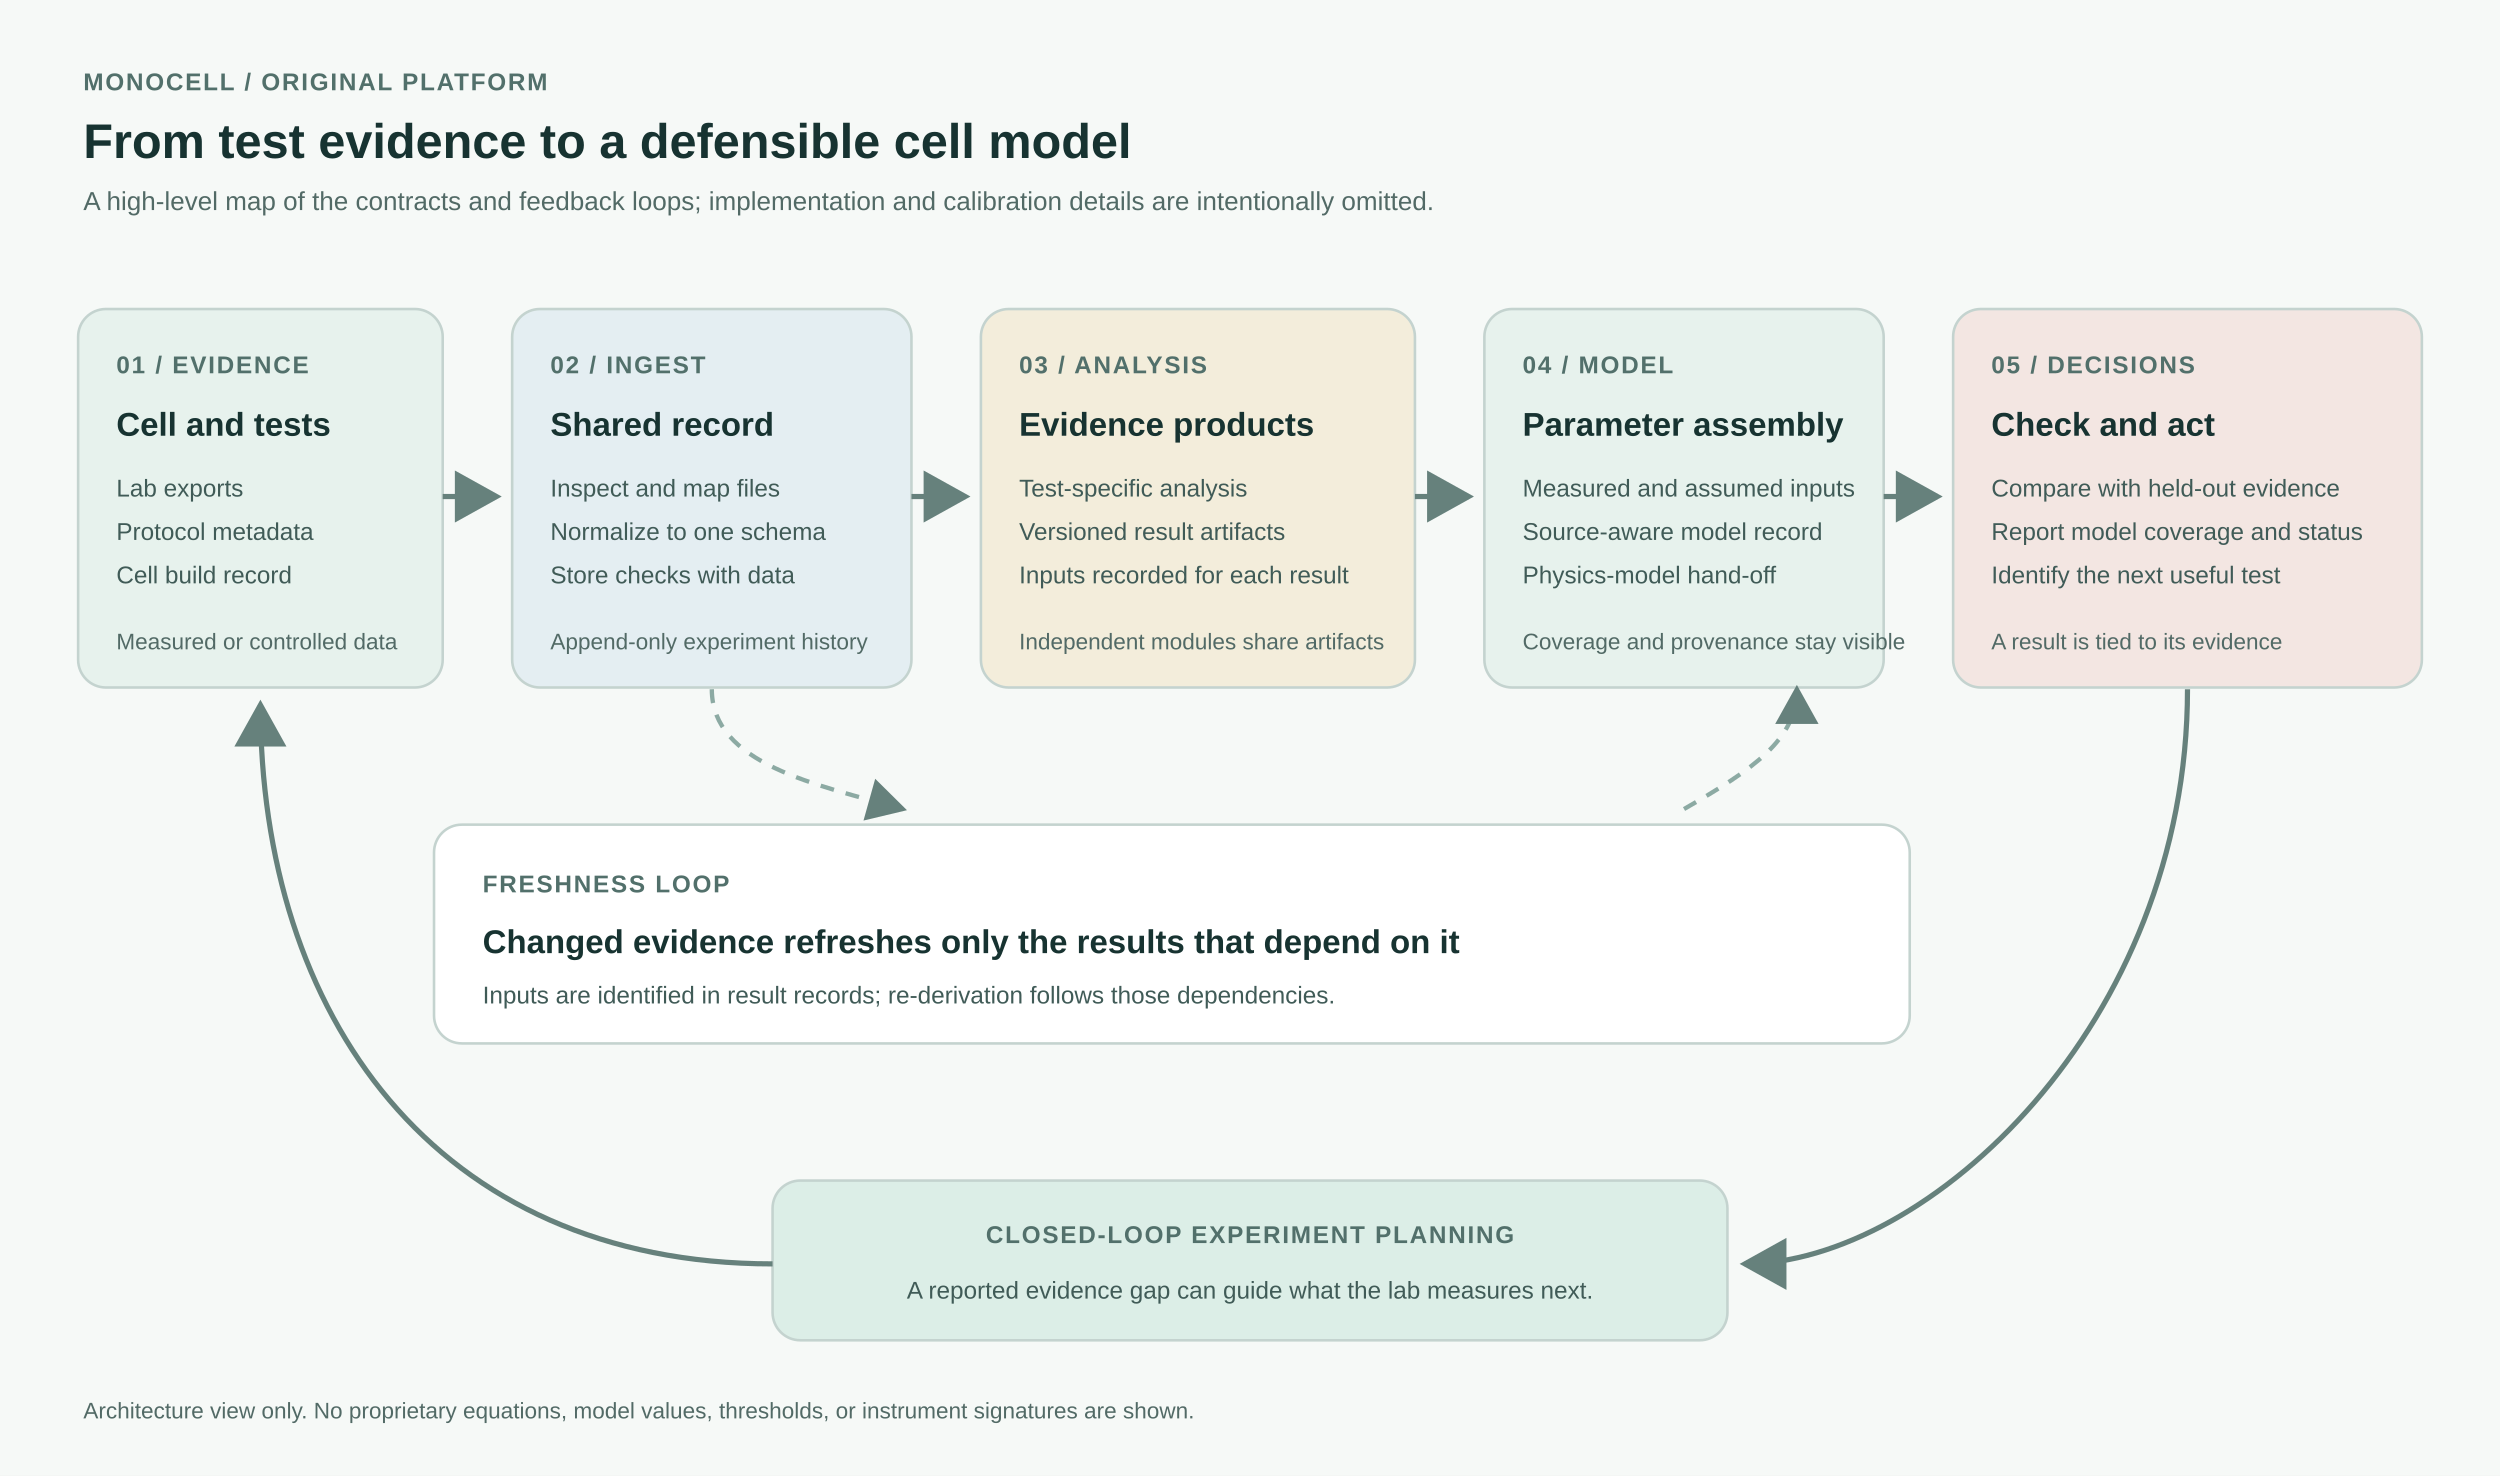
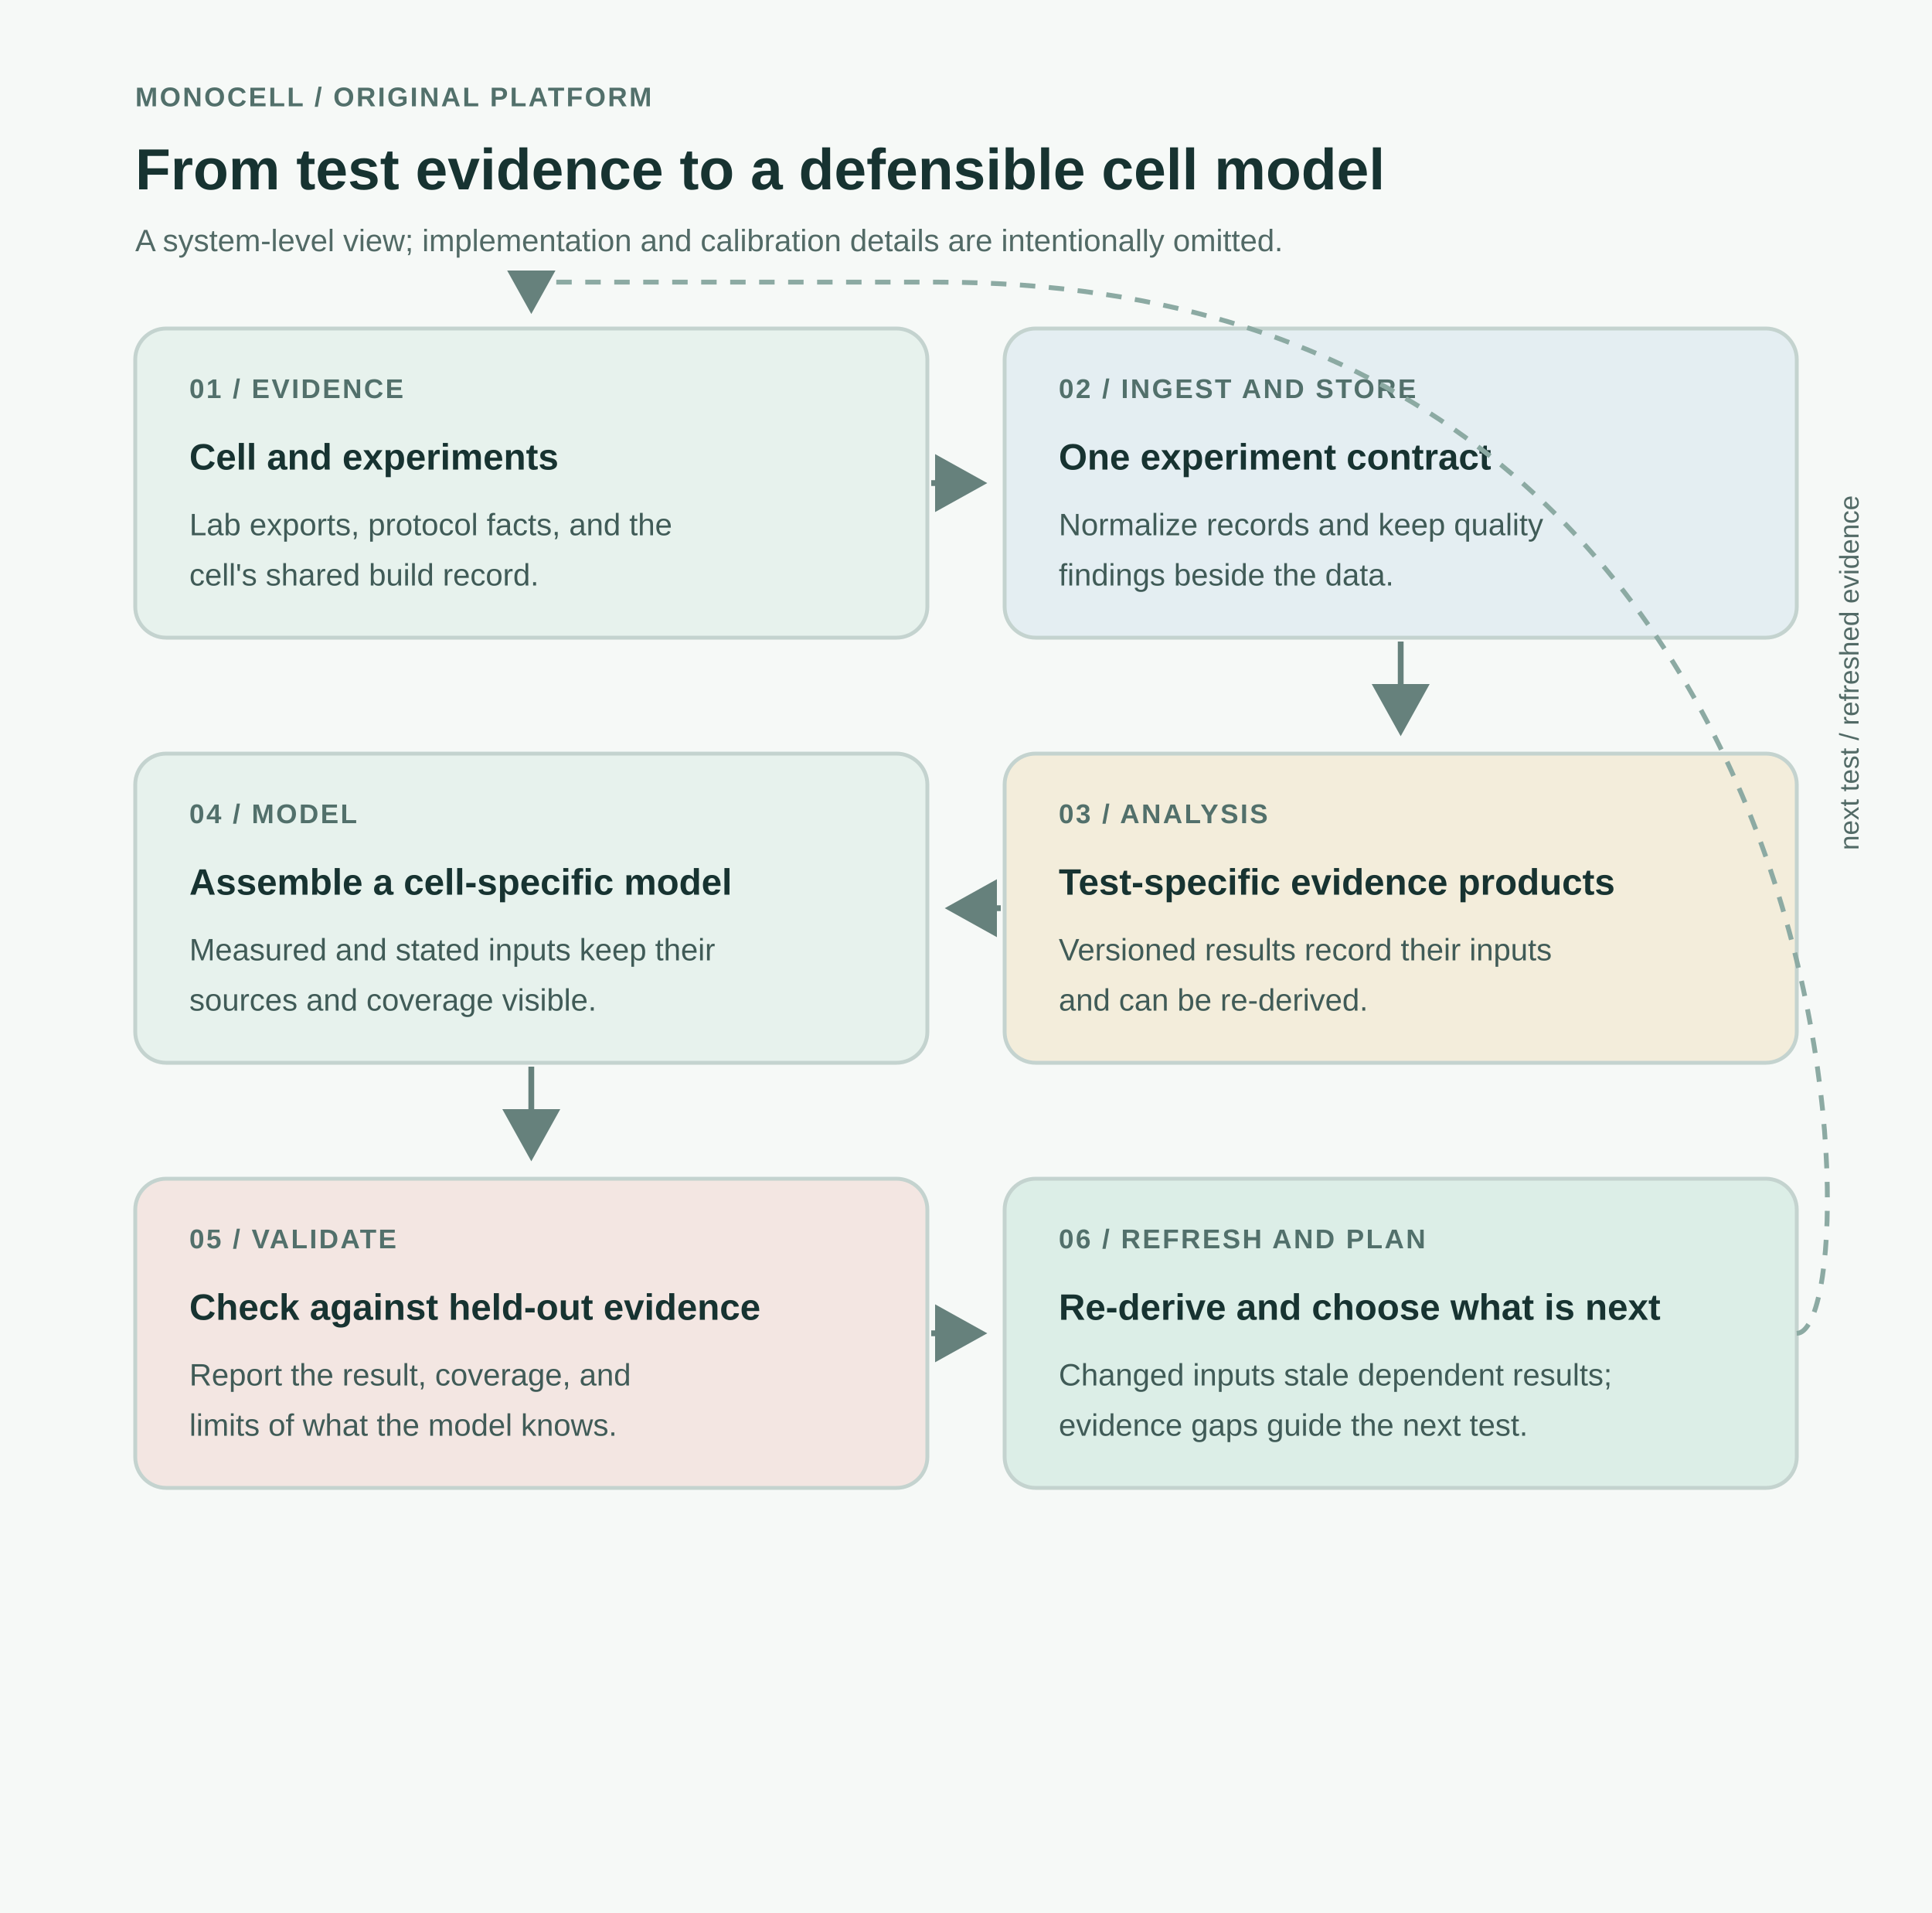
- <svg xmlns="http://www.w3.org/2000/svg" viewBox="0 0 1440 850" role="img" aria-labelledby="title desc">
+ <svg xmlns="http://www.w3.org/2000/svg" viewBox="0 0 1000 990" role="img" aria-labelledby="title desc">
  <defs>
    <marker id="arrow" markerWidth="12" markerHeight="12" refX="9" refY="6" orient="auto">
      <path d="M1,1 L10,6 L1,11 Z" fill="#66817c" />
    </marker>
    <style>
-       .title { font: 700 28px 'Segoe UI', Arial, sans-serif; fill: #173331; }
-       .subtitle { font: 15px 'Segoe UI', Arial, sans-serif; fill: #526a66; }
+       .title { font: 700 30px 'Segoe UI', Arial, sans-serif; fill: #173331; }
+       .subtitle { font: 16px 'Segoe UI', Arial, sans-serif; fill: #526a66; }
      .label { font: 700 14px 'Segoe UI', Arial, sans-serif; letter-spacing: 1px; fill: #52706b; }
      .head { font: 700 19px 'Segoe UI', Arial, sans-serif; fill: #173331; }
-       .body { font: 14px 'Segoe UI', Arial, sans-serif; fill: #405b57; }
-       .small { font: 13px 'Segoe UI', Arial, sans-serif; fill: #526a66; }
-       .node { stroke: #c4d3cf; stroke-width: 1.5; rx: 16; }
+       .body { font: 16px 'Segoe UI', Arial, sans-serif; fill: #405b57; }
+       .small { font: 14px 'Segoe UI', Arial, sans-serif; fill: #526a66; }
+       .node { stroke: #c4d3cf; stroke-width: 2; rx: 16; }
      .edge { fill: none; stroke: #66817c; stroke-width: 3; marker-end: url(#arrow); }
-       .dashed { fill: none; stroke: #8caaa3; stroke-width: 2.5; stroke-dasharray: 8 7; marker-end: url(#arrow); }
+       .loop { fill: none; stroke: #8caaa3; stroke-width: 2.5; stroke-dasharray: 8 7; marker-end: url(#arrow); }
    </style>
  </defs>
-   <rect width="1440" height="850" fill="#f6f9f7" />
-   <text x="48" y="52" class="label">MONOCELL / ORIGINAL PLATFORM</text>
-   <text x="48" y="91" class="title">From test evidence to a defensible cell model</text>
-   <text x="48" y="121" class="subtitle">A high-level map of the contracts and feedback loops; implementation and calibration details are intentionally omitted.</text>
-   <rect x="45" y="178" width="210" height="218" fill="#e7f2ed" class="node" />
-   <text x="67" y="215" class="label">01 / EVIDENCE</text>
-   <text x="67" y="251" class="head">Cell and tests</text>
-   <text x="67" y="286" class="body">Lab exports</text>
-   <text x="67" y="311" class="body">Protocol metadata</text>
-   <text x="67" y="336" class="body">Cell build record</text>
-   <text x="67" y="374" class="small">Measured or controlled data</text>
-   <rect x="295" y="178" width="230" height="218" fill="#e4eef2" class="node" />
-   <text x="317" y="215" class="label">02 / INGEST</text>
-   <text x="317" y="251" class="head">Shared record</text>
-   <text x="317" y="286" class="body">Inspect and map files</text>
-   <text x="317" y="311" class="body">Normalize to one schema</text>
-   <text x="317" y="336" class="body">Store checks with data</text>
-   <text x="317" y="374" class="small">Append-only experiment history</text>
-   <rect x="565" y="178" width="250" height="218" fill="#f3eddb" class="node" />
-   <text x="587" y="215" class="label">03 / ANALYSIS</text>
-   <text x="587" y="251" class="head">Evidence products</text>
-   <text x="587" y="286" class="body">Test-specific analysis</text>
-   <text x="587" y="311" class="body">Versioned result artifacts</text>
-   <text x="587" y="336" class="body">Inputs recorded for each result</text>
-   <text x="587" y="374" class="small">Independent modules share artifacts</text>
-   <rect x="855" y="178" width="230" height="218" fill="#e7f2ed" class="node" />
-   <text x="877" y="215" class="label">04 / MODEL</text>
-   <text x="877" y="251" class="head">Parameter assembly</text>
-   <text x="877" y="286" class="body">Measured and assumed inputs</text>
-   <text x="877" y="311" class="body">Source-aware model record</text>
-   <text x="877" y="336" class="body">Physics-model hand-off</text>
-   <text x="877" y="374" class="small">Coverage and provenance stay visible</text>
-   <rect x="1125" y="178" width="270" height="218" fill="#f3e6e2" class="node" />
-   <text x="1147" y="215" class="label">05 / DECISIONS</text>
-   <text x="1147" y="251" class="head">Check and act</text>
-   <text x="1147" y="286" class="body">Compare with held-out evidence</text>
-   <text x="1147" y="311" class="body">Report model coverage and status</text>
-   <text x="1147" y="336" class="body">Identify the next useful test</text>
-   <text x="1147" y="374" class="small">A result is tied to its evidence</text>
-   <path d="M255,286 H286" class="edge" />
-   <path d="M525,286 H556" class="edge" />
-   <path d="M815,286 H846" class="edge" />
-   <path d="M1085,286 H1116" class="edge" />
-   <rect x="250" y="475" width="850" height="126" fill="#ffffff" class="node" />
-   <text x="278" y="514" class="label">FRESHNESS LOOP</text>
-   <text x="278" y="549" class="head">Changed evidence refreshes only the results that depend on it</text>
-   <text x="278" y="578" class="body">Inputs are identified in result records; re-derivation follows those dependencies.</text>
-   <path d="M410,397 C410,440 470,452 520,466" class="dashed" />
-   <path d="M970,466 C1010,443 1035,426 1035,397" class="dashed" />
-   <rect x="445" y="680" width="550" height="92" fill="#dceee7" class="node" />
-   <text x="720" y="716" text-anchor="middle" class="label">CLOSED-LOOP EXPERIMENT PLANNING</text>
-   <text x="720" y="748" text-anchor="middle" class="body">A reported evidence gap can guide what the lab measures next.</text>
-   <path d="M1260,397 C1260,590 1110,728 1005,728" class="edge" />
-   <path d="M445,728 C250,728 150,584 150,406" class="edge" />
-   <text x="48" y="817" class="small">Architecture view only. No proprietary equations, model values, thresholds, or instrument signatures are shown.</text>
+   <rect width="1000" height="990" fill="#f6f9f7" />
+   <text x="70" y="55" class="label">MONOCELL / ORIGINAL PLATFORM</text>
+   <text x="70" y="98" class="title">From test evidence to a defensible cell model</text>
+   <text x="70" y="130" class="subtitle">A system-level view; implementation and calibration details are intentionally omitted.</text>
+   <rect x="70" y="170" width="410" height="160" fill="#e7f2ed" class="node" />
+   <text x="98" y="206" class="label">01 / EVIDENCE</text>
+   <text x="98" y="243" class="head">Cell and experiments</text>
+   <text x="98" y="277" class="body">Lab exports, protocol facts, and the</text>
+   <text x="98" y="303" class="body">cell's shared build record.</text>
+   <rect x="520" y="170" width="410" height="160" fill="#e4eef2" class="node" />
+   <text x="548" y="206" class="label">02 / INGEST AND STORE</text>
+   <text x="548" y="243" class="head">One experiment contract</text>
+   <text x="548" y="277" class="body">Normalize records and keep quality</text>
+   <text x="548" y="303" class="body">findings beside the data.</text>
+   <path d="M482,250 H508" class="edge" />
+   <rect x="520" y="390" width="410" height="160" fill="#f3eddb" class="node" />
+   <text x="548" y="426" class="label">03 / ANALYSIS</text>
+   <text x="548" y="463" class="head">Test-specific evidence products</text>
+   <text x="548" y="497" class="body">Versioned results record their inputs</text>
+   <text x="548" y="523" class="body">and can be re-derived.</text>
+   <path d="M725,332 V378" class="edge" />
+   <rect x="70" y="390" width="410" height="160" fill="#e7f2ed" class="node" />
+   <text x="98" y="426" class="label">04 / MODEL</text>
+   <text x="98" y="463" class="head">Assemble a cell-specific model</text>
+   <text x="98" y="497" class="body">Measured and stated inputs keep their</text>
+   <text x="98" y="523" class="body">sources and coverage visible.</text>
+   <path d="M518,470 H492" class="edge" />
+   <rect x="70" y="610" width="410" height="160" fill="#f3e6e2" class="node" />
+   <text x="98" y="646" class="label">05 / VALIDATE</text>
+   <text x="98" y="683" class="head">Check against held-out evidence</text>
+   <text x="98" y="717" class="body">Report the result, coverage, and</text>
+   <text x="98" y="743" class="body">limits of what the model knows.</text>
+   <path d="M275,552 V598" class="edge" />
+   <rect x="520" y="610" width="410" height="160" fill="#dceee7" class="node" />
+   <text x="548" y="646" class="label">06 / REFRESH AND PLAN</text>
+   <text x="548" y="683" class="head">Re-derive and choose what is next</text>
+   <text x="548" y="717" class="body">Changed inputs stale dependent results;</text>
+   <text x="548" y="743" class="body">evidence gaps guide the next test.</text>
+   <path d="M482,690 H508" class="edge" />
+   <path d="M930,690 C970,690 970,146 485,146 H275 V160" class="loop" />
+   <text x="962" y="440" transform="rotate(-90 962 440)" class="small">next test / refreshed evidence</text>
</svg>
